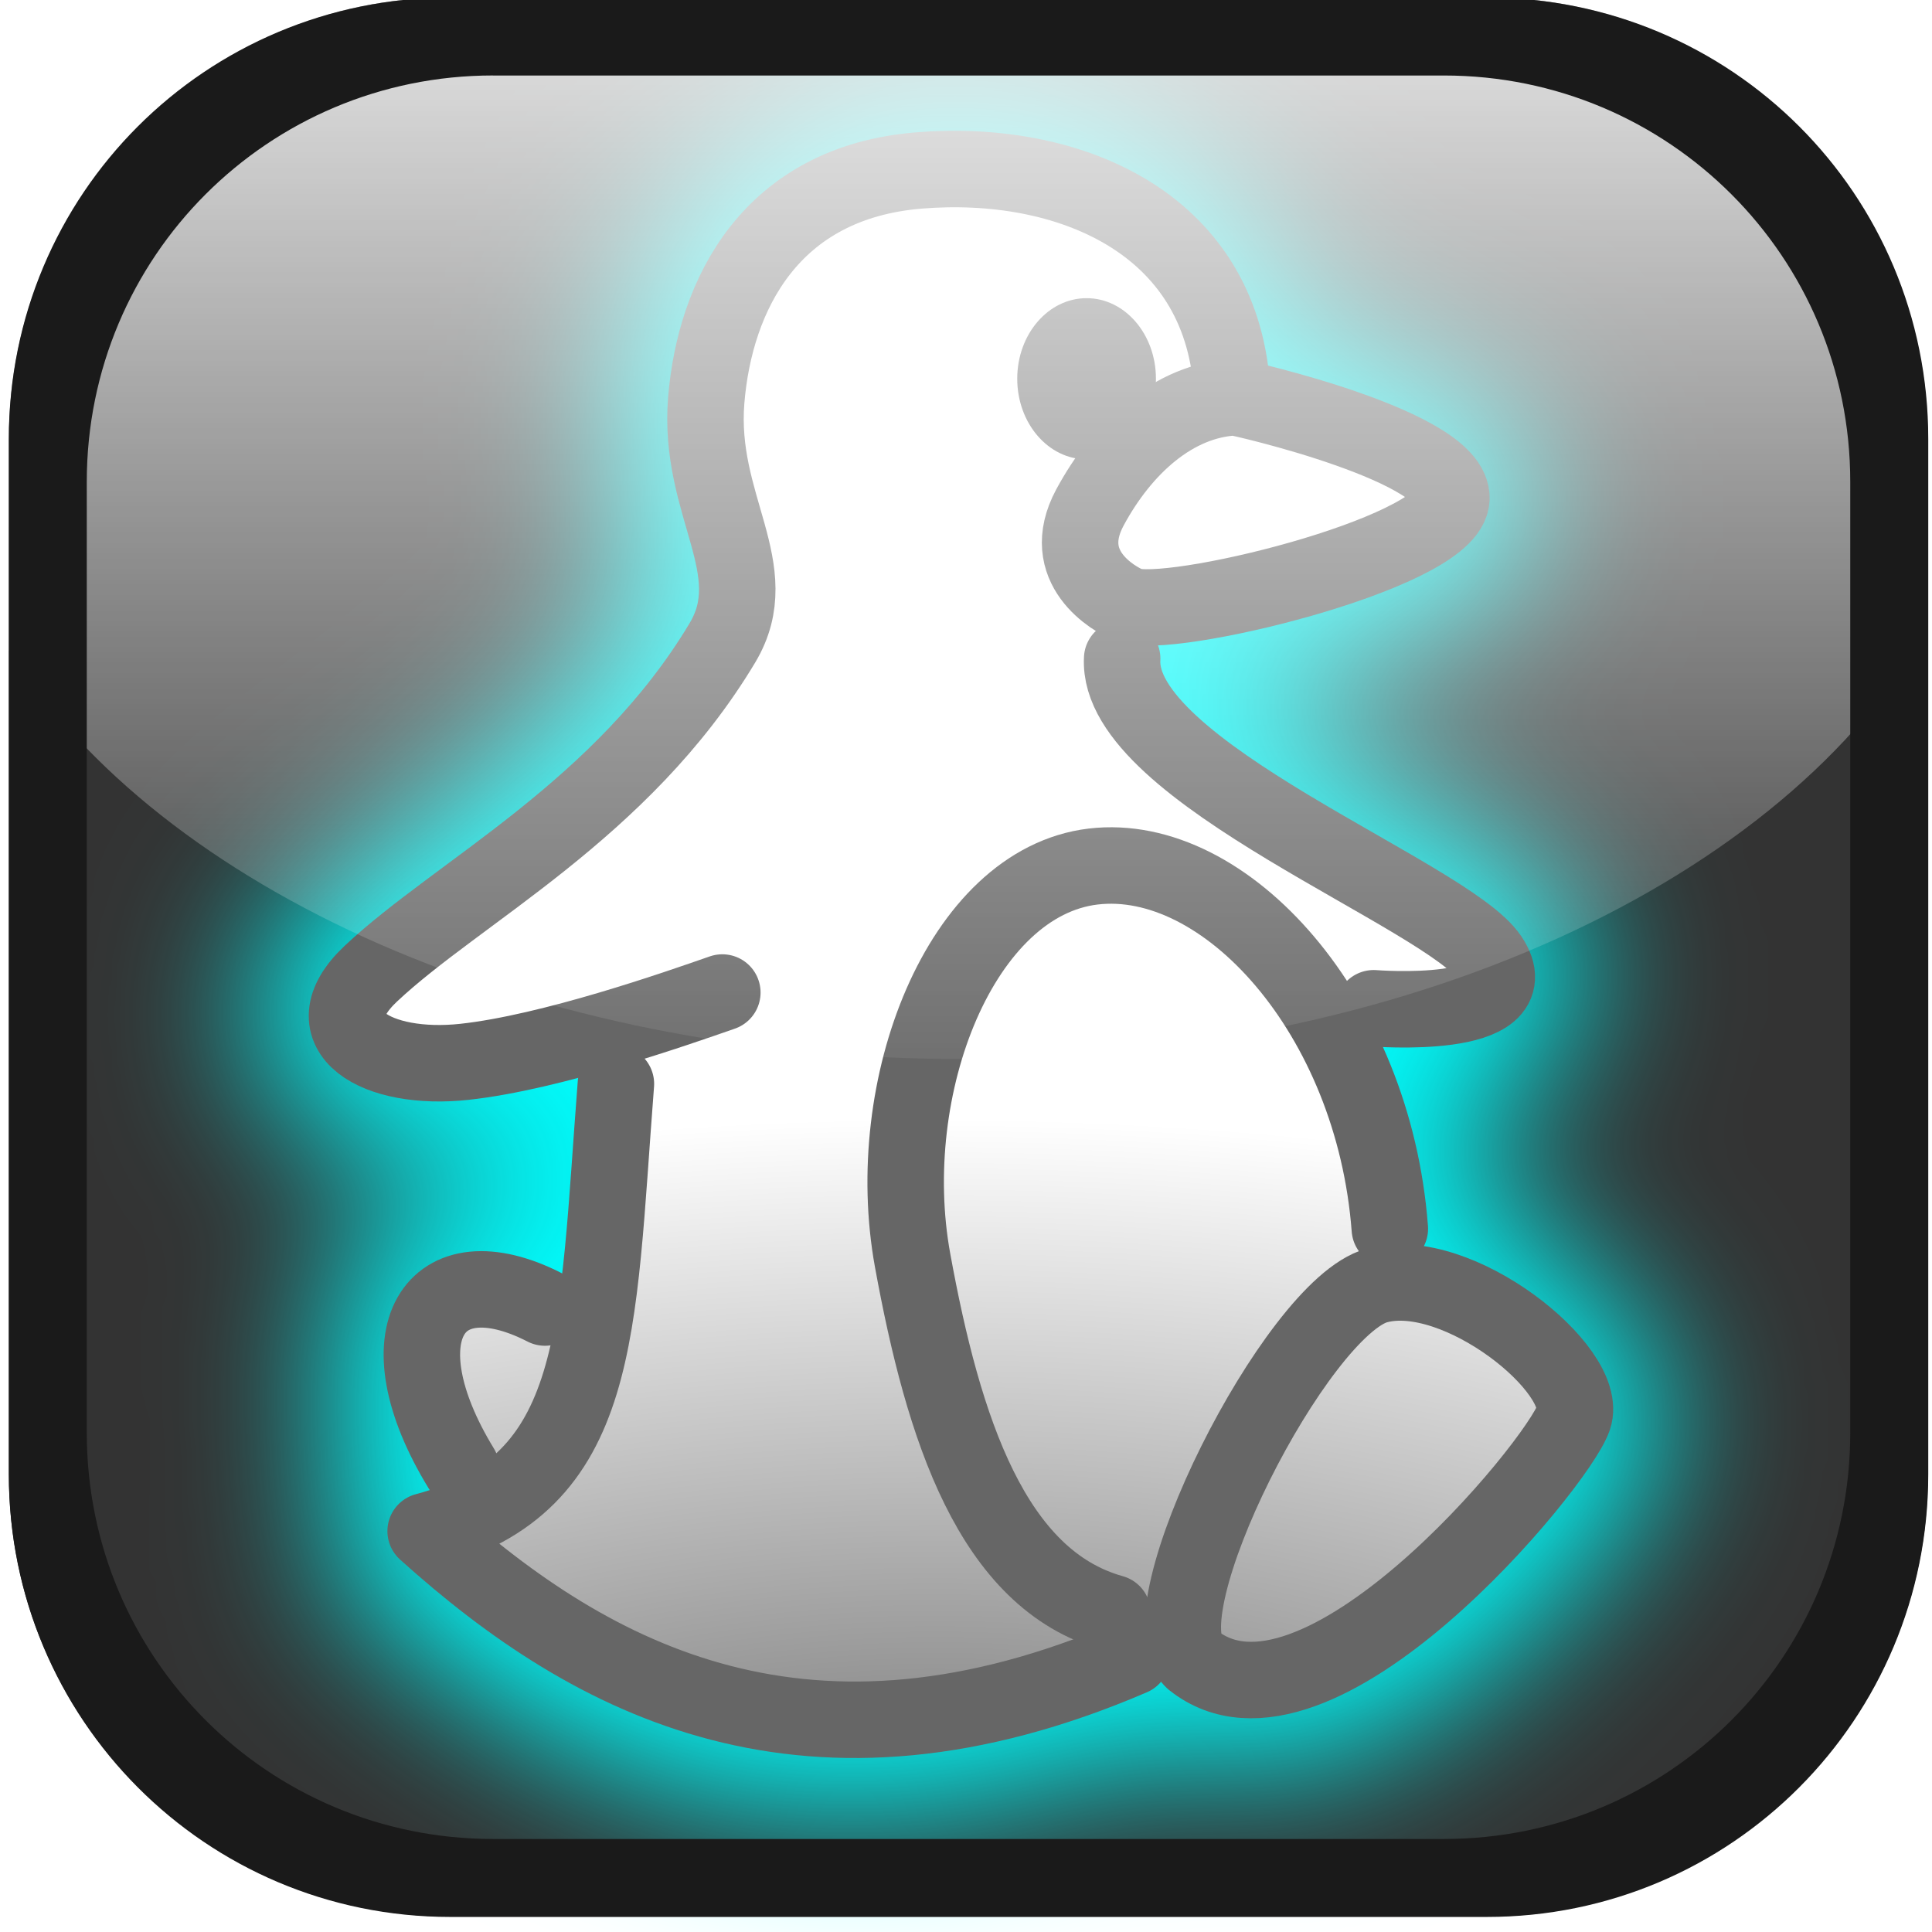
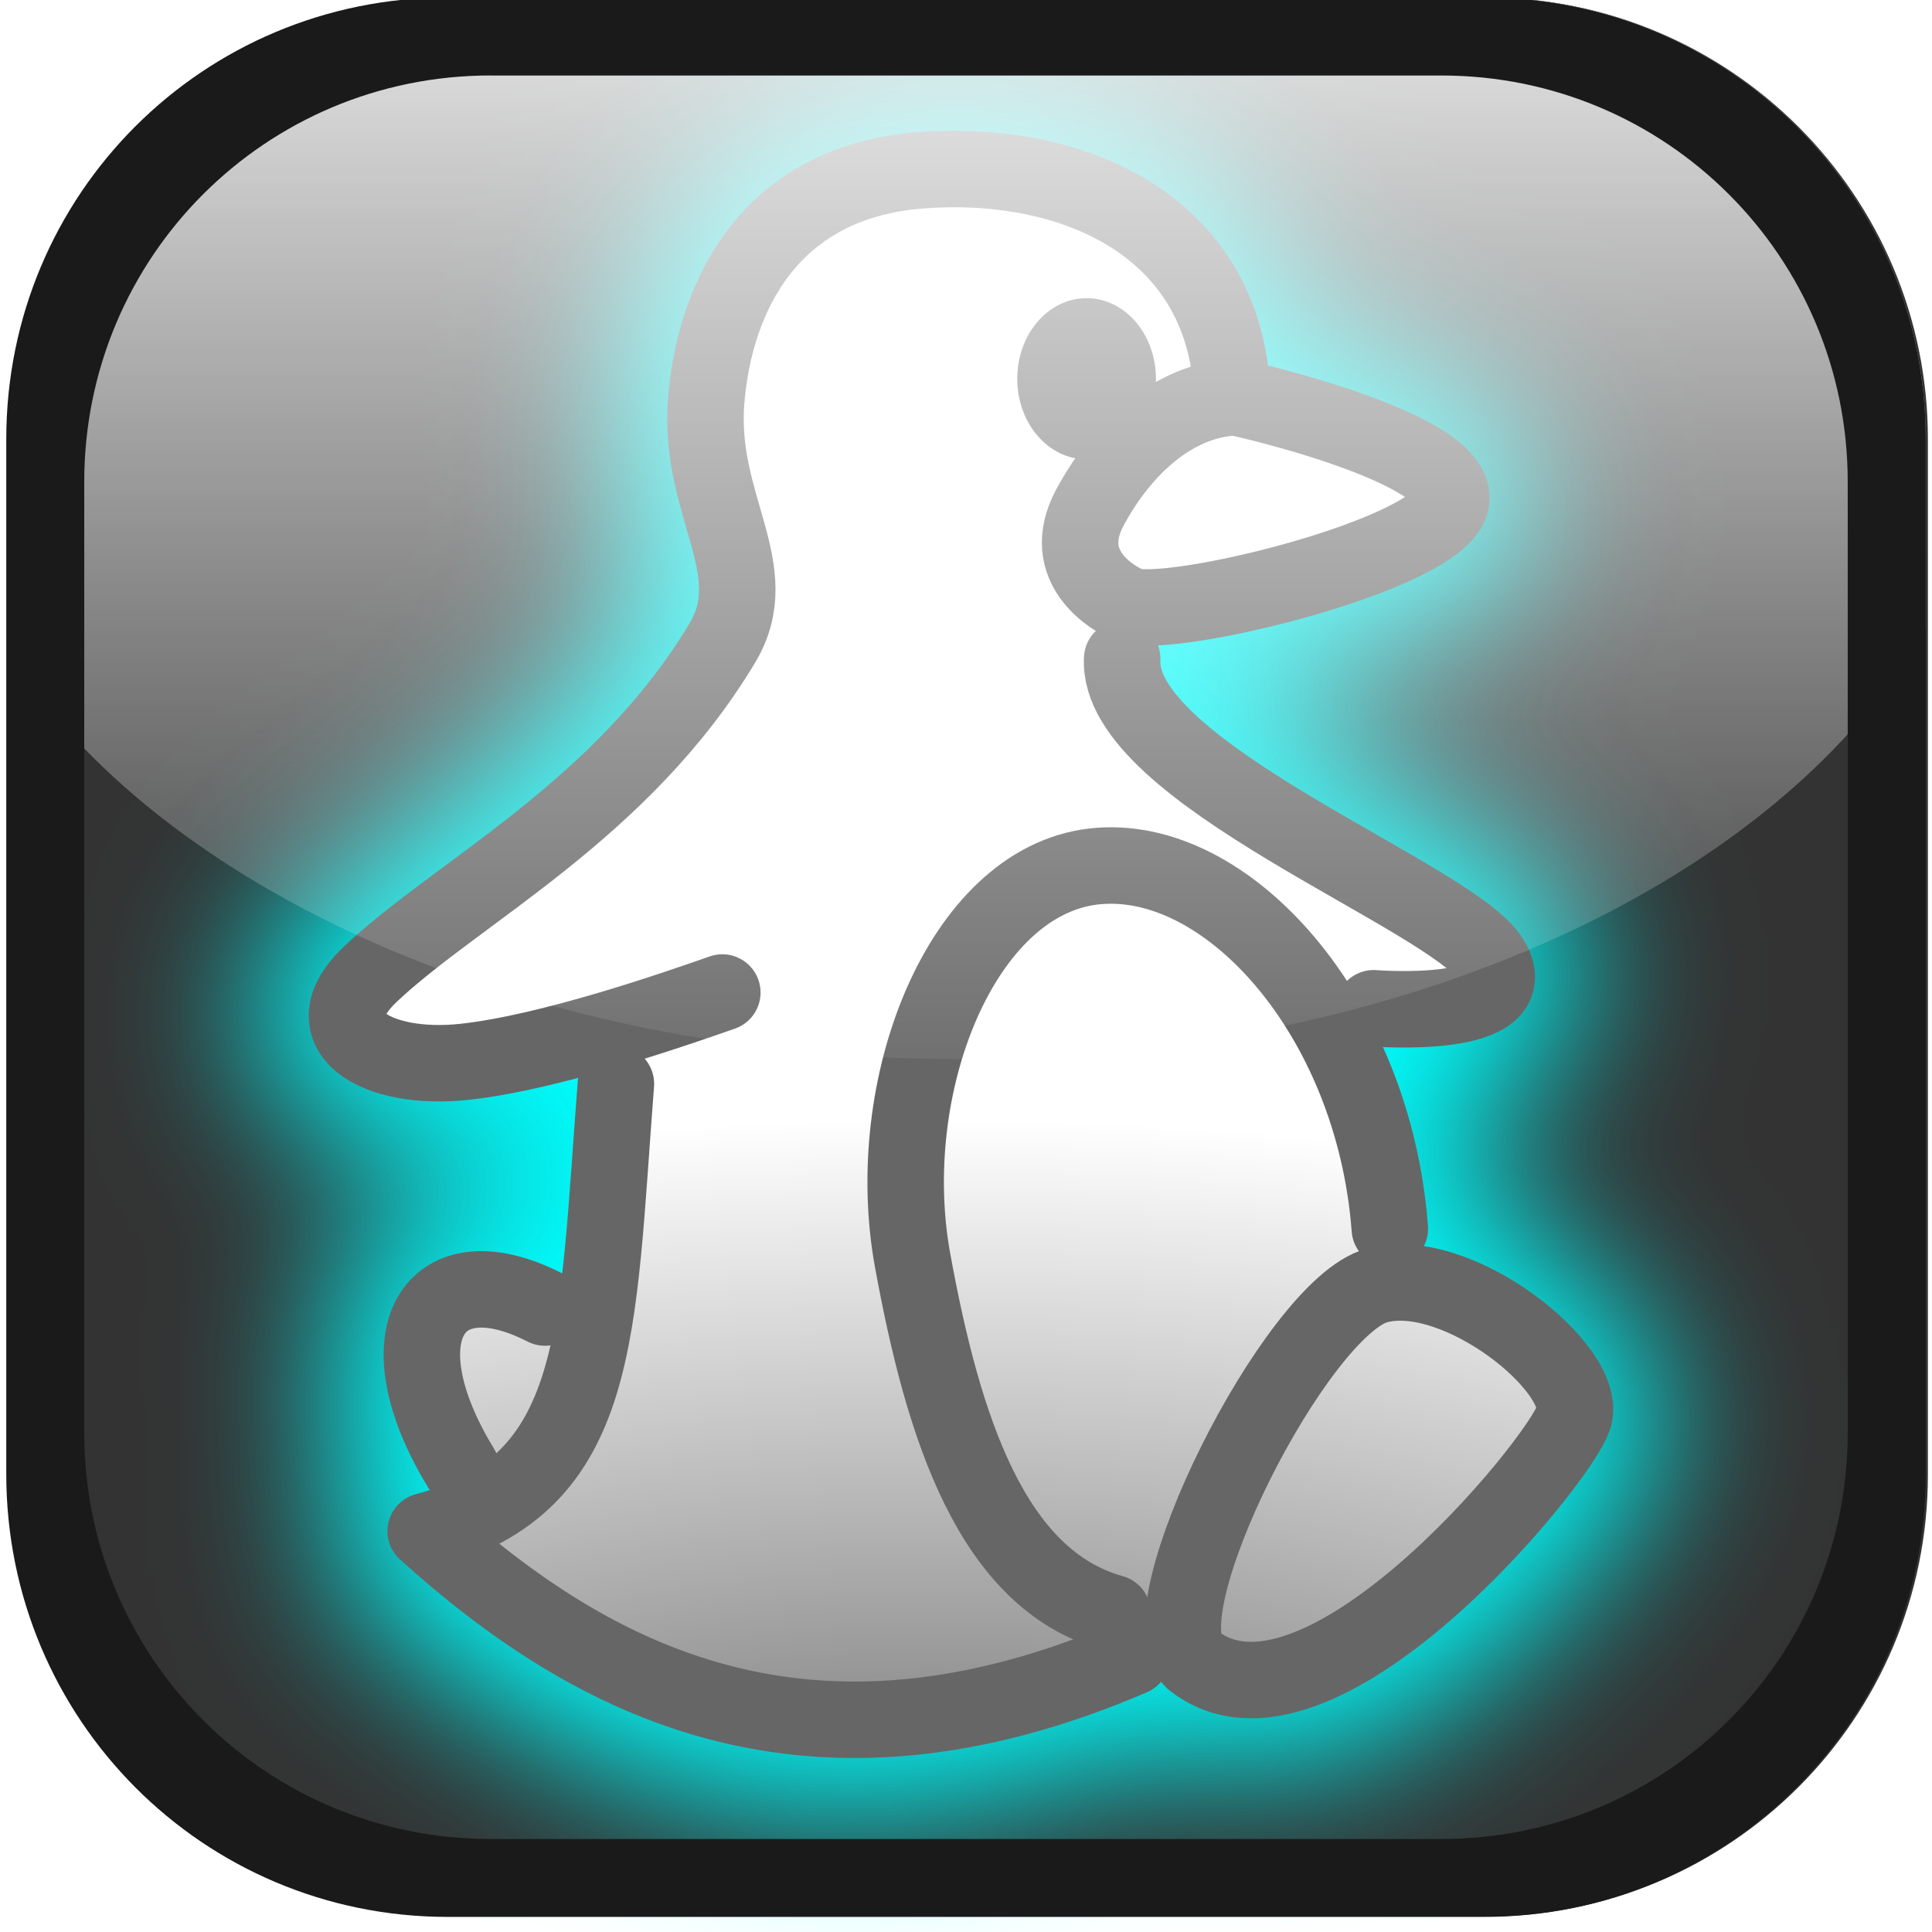
<svg xmlns="http://www.w3.org/2000/svg" xmlns:xlink="http://www.w3.org/1999/xlink" version="1.0" width="48" height="48" id="svg2">
  <defs id="defs4">
    <linearGradient id="linearGradient3913">
      <stop style="stop-color:#ffffff;stop-opacity:1;" offset="0" id="stop3915" />
      <stop style="stop-color:#ffffff;stop-opacity:0;" offset="1" id="stop3917" />
    </linearGradient>
    <linearGradient id="linearGradient3878">
      <stop style="stop-color:#666666;stop-opacity:1;" offset="0" id="stop3880" />
      <stop style="stop-color:#ffffff;stop-opacity:1" offset="1" id="stop3882" />
    </linearGradient>
    <linearGradient id="linearGradient3861">
      <stop style="stop-color:#b3b3b3;stop-opacity:1;" offset="0" id="stop3863" />
      <stop style="stop-color:#b3b3b3;stop-opacity:0;" offset="1" id="stop3865" />
    </linearGradient>
    <radialGradient xlink:href="#linearGradient3861" id="radialGradient3867" cx="24.06" cy="4.327" fx="24.06" fy="4.327" r="19.61" gradientUnits="userSpaceOnUse" gradientTransform="matrix(-3.079789,0,0,-1.523802,98.15812,8.649024)" />
    <radialGradient xlink:href="#linearGradient3878" id="radialGradient3884" cx="23.68" cy="45.231" fx="23.68" fy="45.231" r="15.619" gradientTransform="matrix(2.813832,0,0,1.29563,-43.40246,-10.59762)" gradientUnits="userSpaceOnUse" />
    <filter id="filter3902" x="-0.145" width="1.29" y="-0.117" height="1.233">
      <feGaussianBlur stdDeviation="1.988" id="feGaussianBlur3904" />
    </filter>
-     <linearGradient xlink:href="#linearGradient3913" id="linearGradient3919" x1="19.596" y1="-15.039" x2="19.596" y2="34.723" gradientUnits="userSpaceOnUse" gradientTransform="matrix(0.6166197,0,0,0.6626794,8.307508,5.540908)" />
+     <linearGradient xlink:href="#linearGradient3913" id="linearGradient3919" x1="19.596" y1="-15.039" x2="19.596" y2="34.723" gradientUnits="userSpaceOnUse" gradientTransform="matrix(0.6166197,0,0,0.6626794,8.245008,5.540908)" />
  </defs>
-   <rect ry="10.084" y="1.874" x="2.158" height="43.803" width="43.803" id="rect3839" style="fill:url(#radialGradient3867);fill-opacity:1;stroke:none" />
-   <rect style="fill:#333333;fill-opacity:1;stroke:none" id="rect3837" width="47.677" height="47.677" x="0.221" y="-0.063" ry="10.976" />
-   <path style="fill:#00ffff;fill-opacity:1;stroke:none;filter:url(#filter3902)" id="path3872" d="m 22.625,1.75 c -2.373,0.193 -4.312,1.304 -5.5,2.812 -1.188,1.508 -1.679,3.272 -1.812,4.906 -0.148,1.82 0.368,3.26 0.594,4.094 0.226,0.833 0.239,0.725 0.094,0.969 -2.097,3.503 -5.705,5.268 -8.344,7.75 -0.624,0.587 -1.191,1.363 -1.281,2.438 -0.09,1.075 0.524,2.132 1.188,2.656 1.326,1.048 2.716,1.097 4.188,0.938 0.572,-0.062 0.734,-0.141 1.156,-0.188 -0.043,0.568 -0.111,1.029 -0.156,1.531 -0.403,-0.073 -0.821,-0.135 -1.25,-0.094 -1.073,0.103 -2.228,0.797 -2.781,1.781 -0.884,1.575 -0.457,3.167 0.312,4.781 a 2.228,2.228 0 0 0 0.031,3.281 c 2.228,2.009 4.907,3.905 8.25,4.781 3.301,0.865 7.19,0.629 11.5,-1.188 l 0,0.031 0.312,-0.094 c 0.553,0.36 1.166,0.612 1.75,0.656 1.299,0.098 2.446,-0.291 3.562,-0.875 2.233,-1.168 4.495,-3.253 6.438,-6.062 0.494,-0.714 0.541,-1.582 0.438,-2.156 -0.103,-0.575 -0.335,-0.998 -0.562,-1.375 -0.454,-0.754 -1.009,-1.343 -1.688,-1.906 -0.701,-0.582 -1.507,-1.198 -2.438,-1.562 -0.097,-0.903 -0.412,-1.704 -0.656,-2.531 0.228,-0.034 0.224,-0.007 0.469,-0.062 0.609,-0.139 1.286,-0.237 2.094,-1.031 0.404,-0.397 0.833,-1.116 0.875,-1.875 0.042,-0.759 -0.253,-1.378 -0.562,-1.844 -0.829,-1.246 -1.615,-1.539 -2.594,-2.125 -0.979,-0.586 -2.088,-1.189 -3.125,-1.812 -0.962,-0.579 -1.804,-1.161 -2.375,-1.656 0.702,-0.133 1.408,-0.257 2.156,-0.469 1.011,-0.286 1.996,-0.604 2.875,-1.031 0.44,-0.214 0.861,-0.441 1.281,-0.781 0.42,-0.341 0.97,-0.813 1.156,-1.844 C 38.387,11.66 38.002,10.787 37.625,10.312 37.248,9.838 36.872,9.578 36.5,9.344 35.755,8.876 34.983,8.552 34.219,8.281 33.534,8.039 32.884,7.865 32.344,7.719 31.79,5.729 30.699,4.034 29.125,3.094 27.152,1.916 24.839,1.57 22.625,1.75 z" transform="translate(-0.06299213,0.3149606)" />
-   <path style="fill:url(#radialGradient3884);fill-opacity:1;fill-rule:evenodd;stroke:none;stroke-opacity:1" id="path3395" d="M 23.18,4.025 C 21.535,4.885 19.891,5.744 18.246,6.603 c -0.078,2.708 -0.157,5.416 -0.235,8.124 -1.421,4.211 -6.468,7.104 -9.702,10.656 2.346,0.12 4.693,0.239 7.039,0.359 -0.157,2.213 -0.313,4.427 -0.47,6.64 -1.462,-0.052 -2.924,-0.104 -4.386,-0.156 0.261,2.187 0.522,4.375 0.783,6.562 2.167,1.25 4.333,2.5 6.5,3.75 2.898,-0.078 5.795,-0.156 8.693,-0.234 0.731,-0.417 1.462,-0.833 2.193,-1.25 1.096,0.365 2.193,0.729 3.289,1.094 2.532,-2.318 5.064,-4.635 7.597,-6.953 -1.592,-1.172 -3.185,-2.344 -4.777,-3.515 -0.418,-2.083 -0.835,-4.166 -1.253,-6.25 1.044,-0.365 2.088,-0.729 3.133,-1.094 -0.313,-0.651 -0.627,-1.302 -0.94,-1.953 -2.454,-1.614 -4.908,-3.229 -7.362,-4.843 0.235,-0.937 0.47,-1.875 0.705,-2.812 1.775,-0.339 3.55,-0.677 5.325,-1.016 0.6,-0.599 1.201,-1.198 1.801,-1.797 C 34.249,11.056 32.317,10.197 30.385,9.337 29.759,8.009 29.132,6.681 28.506,5.353 26.73,4.911 24.955,4.468 23.18,4.025 z" />
  <path style="fill:none;stroke:#ff0000;stroke-width:10;stroke-linecap:butt;stroke-linejoin:miter;stroke-miterlimit:4;stroke-opacity:1;stroke-dasharray:none" id="path3178" d="" />
-   <path style="fill:none;stroke:#666666;stroke-width:1.9;stroke-linecap:round;stroke-linejoin:round;stroke-miterlimit:4;stroke-opacity:1;stroke-dasharray:none" id="path2396" d="m 17.946,24.659 c -1.122,0.391 -4.246,1.487 -6.409,1.722 -2.163,0.235 -3.863,-0.743 -2.323,-2.191 2.163,-2.035 6.249,-4.069 8.733,-8.217 1.097,-1.833 -0.614,-3.404 -0.401,-6.026 0.214,-2.621 1.599,-5.412 5.288,-5.712 3.689,-0.3 7.487,1.27 7.771,5.399" />
-   <path style="fill:none;stroke:#666666;stroke-width:1.9;stroke-linecap:round;stroke-linejoin:round;stroke-miterlimit:4;stroke-opacity:1;stroke-dasharray:none" id="path3168" d="m 15.302,26.929 c -0.481,6.182 -0.32,9.938 -4.727,11.112 4.166,3.756 9.534,6.573 17.545,3.13" />
-   <path style="fill:none;stroke:#666666;stroke-width:1.9;stroke-linecap:round;stroke-linejoin:round;stroke-miterlimit:4;stroke-opacity:1;stroke-dasharray:none" id="path3172" d="m 27.88,16.364 c -0.16,2.817 8.092,5.869 9.133,7.434 1.041,1.565 -2.884,1.252 -2.884,1.252" />
-   <path style="fill:#666666;fill-opacity:1;fill-rule:nonzero;stroke:none;stroke-opacity:1" id="path3180" d="m 28.719,9.41 c 3.76e-4,1.106 -0.771,2.002 -1.723,2.002 -0.952,0 -1.723,-0.896 -1.723,-2.002 -3.76e-4,-1.106 0.771,-2.002 1.723,-2.002 0.952,0 1.723,0.896 1.723,2.002 z" />
-   <path style="fill:none;stroke:#666666;stroke-width:1.9;stroke-linecap:round;stroke-linejoin:round;stroke-miterlimit:4;stroke-opacity:1;stroke-dasharray:none" id="path3182" d="m 30.684,9.869 c -1.526,0.075 -2.804,1.252 -3.605,2.739 -0.801,1.487 0.592,2.275 0.961,2.426 0.961,0.391 7.771,-1.252 8.012,-2.582 0.24,-1.33 -5.292,-2.586 -5.368,-2.582 z" />
-   <path style="fill:none;stroke:#666666;stroke-width:1.9;stroke-linecap:round;stroke-linejoin:round;stroke-miterlimit:4;stroke-opacity:1;stroke-dasharray:none" id="path3186" d="m 29.642,41.249 c 3.044,2.426 9.053,-4.852 9.454,-6.026 0.401,-1.174 -2.884,-3.834 -4.887,-3.287 -2.003,0.548 -5.848,8.138 -4.567,9.312 z" />
-   <path style="fill:none;stroke:#666666;stroke-width:1.9;stroke-linecap:round;stroke-linejoin:round;stroke-miterlimit:4;stroke-opacity:1;stroke-dasharray:none" id="path3188" d="M 11.456,36.476 C 9.429,33.156 10.776,31.067 13.539,32.485" />
-   <path style="fill:none;stroke:#666666;stroke-width:1.9;stroke-linecap:round;stroke-linejoin:round;stroke-miterlimit:4;stroke-opacity:1;stroke-dasharray:none" id="path3190" d="m 27.64,40.075 c -2.99,-0.835 -4.202,-4.569 -4.967,-8.764 -0.787,-4.314 1.202,-9.39 4.486,-9.782 3.285,-0.391 6.97,3.678 7.371,8.999" />
-   <path style="fill:url(#linearGradient3919);fill-opacity:1;fill-rule:evenodd;stroke:none" d="M 11.188 -0.062 C 5.107 -0.062 0.219 4.826 0.219 10.906 L 0.219 16.156 C 3.98 22.101 13.167 26.312 23.906 26.312 C 34.984 26.312 44.383 21.837 47.906 15.594 L 47.906 10.906 C 47.906 4.826 43.018 -0.062 36.938 -0.062 L 11.188 -0.062 z " id="path3001" />
-   <path style="fill:#1a1a1a;fill-opacity:1;stroke:none" d="m 11.188,-0.062 c -6.081,0 -10.969,4.888 -10.969,10.969 l 0,25.719 c 0,6.081 4.888,11 10.969,11 l 25.75,0 c 6.081,0 10.969,-4.919 10.969,-11 l 0,-25.719 c 0,-6.081 -4.888,-10.969 -10.969,-10.969 l -25.75,0 z m 1.062,1.938 23.625,0 c 5.587,0 10.094,4.507 10.094,10.094 l 0,23.625 c 0,5.587 -4.507,10.094 -10.094,10.094 l -23.625,0 c -5.587,0 -10.094,-4.507 -10.094,-10.094 l 0,-23.625 C 2.156,6.382 6.663,1.875 12.25,1.875 z" id="rect3906" />
+   <g id="g857">
+     <rect style="fill:url(#radialGradient3867);fill-opacity:1;stroke:none" id="rect3839" width="43.803" height="43.803" x="2.158" y="1.874" ry="10.084" />
+     <rect ry="10.976" y="-0.063" x="0.221" height="47.677" width="47.677" id="rect3837" style="fill:#333333;fill-opacity:1;stroke:none" />
+     <path transform="translate(-0.06299213,0.3149606)" d="m 22.625,1.75 c -2.373,0.193 -4.312,1.304 -5.5,2.812 -1.188,1.508 -1.679,3.272 -1.812,4.906 -0.148,1.82 0.368,3.26 0.594,4.094 0.226,0.833 0.239,0.725 0.094,0.969 -2.097,3.503 -5.705,5.268 -8.344,7.75 -0.624,0.587 -1.191,1.363 -1.281,2.438 -0.09,1.075 0.524,2.132 1.188,2.656 1.326,1.048 2.716,1.097 4.188,0.938 0.572,-0.062 0.734,-0.141 1.156,-0.188 -0.043,0.568 -0.111,1.029 -0.156,1.531 -0.403,-0.073 -0.821,-0.135 -1.25,-0.094 -1.073,0.103 -2.228,0.797 -2.781,1.781 -0.884,1.575 -0.457,3.167 0.312,4.781 a 2.228,2.228 0 0 0 0.031,3.281 c 2.228,2.009 4.907,3.905 8.25,4.781 3.301,0.865 7.19,0.629 11.5,-1.188 l 0,0.031 0.312,-0.094 c 0.553,0.36 1.166,0.612 1.75,0.656 1.299,0.098 2.446,-0.291 3.562,-0.875 2.233,-1.168 4.495,-3.253 6.438,-6.062 0.494,-0.714 0.541,-1.582 0.438,-2.156 -0.103,-0.575 -0.335,-0.998 -0.562,-1.375 -0.454,-0.754 -1.009,-1.343 -1.688,-1.906 -0.701,-0.582 -1.507,-1.198 -2.438,-1.562 -0.097,-0.903 -0.412,-1.704 -0.656,-2.531 0.228,-0.034 0.224,-0.007 0.469,-0.062 0.609,-0.139 1.286,-0.237 2.094,-1.031 0.404,-0.397 0.833,-1.116 0.875,-1.875 0.042,-0.759 -0.253,-1.378 -0.562,-1.844 -0.829,-1.246 -1.615,-1.539 -2.594,-2.125 -0.979,-0.586 -2.088,-1.189 -3.125,-1.812 -0.962,-0.579 -1.804,-1.161 -2.375,-1.656 0.702,-0.133 1.408,-0.257 2.156,-0.469 1.011,-0.286 1.996,-0.604 2.875,-1.031 0.44,-0.214 0.861,-0.441 1.281,-0.781 0.42,-0.341 0.97,-0.813 1.156,-1.844 C 38.387,11.66 38.002,10.787 37.625,10.312 37.248,9.838 36.872,9.578 36.5,9.344 35.755,8.876 34.983,8.552 34.219,8.281 33.534,8.039 32.884,7.865 32.344,7.719 31.79,5.729 30.699,4.034 29.125,3.094 27.152,1.916 24.839,1.57 22.625,1.75 z" id="path3872" style="fill:#00ffff;fill-opacity:1;stroke:none;filter:url(#filter3902)" />
+     <path d="M 23.18,4.025 C 21.535,4.885 19.891,5.744 18.246,6.603 c -0.078,2.708 -0.157,5.416 -0.235,8.124 -1.421,4.211 -6.468,7.104 -9.702,10.656 2.346,0.12 4.693,0.239 7.039,0.359 -0.157,2.213 -0.313,4.427 -0.47,6.64 -1.462,-0.052 -2.924,-0.104 -4.386,-0.156 0.261,2.187 0.522,4.375 0.783,6.562 2.167,1.25 4.333,2.5 6.5,3.75 2.898,-0.078 5.795,-0.156 8.693,-0.234 0.731,-0.417 1.462,-0.833 2.193,-1.25 1.096,0.365 2.193,0.729 3.289,1.094 2.532,-2.318 5.064,-4.635 7.597,-6.953 -1.592,-1.172 -3.185,-2.344 -4.777,-3.515 -0.418,-2.083 -0.835,-4.166 -1.253,-6.25 1.044,-0.365 2.088,-0.729 3.133,-1.094 -0.313,-0.651 -0.627,-1.302 -0.94,-1.953 -2.454,-1.614 -4.908,-3.229 -7.362,-4.843 0.235,-0.937 0.47,-1.875 0.705,-2.812 1.775,-0.339 3.55,-0.677 5.325,-1.016 0.6,-0.599 1.201,-1.198 1.801,-1.797 C 34.249,11.056 32.317,10.197 30.385,9.337 29.759,8.009 29.132,6.681 28.506,5.353 26.73,4.911 24.955,4.468 23.18,4.025 z" id="path3395" style="fill:url(#radialGradient3884);fill-opacity:1;fill-rule:evenodd;stroke:none;stroke-opacity:1" />
+     <path d="m 17.946,24.659 c -1.122,0.391 -4.246,1.487 -6.409,1.722 -2.163,0.235 -3.863,-0.743 -2.323,-2.191 2.163,-2.035 6.249,-4.069 8.733,-8.217 1.097,-1.833 -0.614,-3.404 -0.401,-6.026 0.214,-2.621 1.599,-5.412 5.288,-5.712 3.689,-0.3 7.487,1.27 7.771,5.399" id="path2396" style="fill:none;stroke:#666666;stroke-width:1.9;stroke-linecap:round;stroke-linejoin:round;stroke-miterlimit:4;stroke-opacity:1;stroke-dasharray:none" />
+     <path d="m 15.302,26.929 c -0.481,6.182 -0.32,9.938 -4.727,11.112 4.166,3.756 9.534,6.573 17.545,3.13" id="path3168" style="fill:none;stroke:#666666;stroke-width:1.9;stroke-linecap:round;stroke-linejoin:round;stroke-miterlimit:4;stroke-opacity:1;stroke-dasharray:none" />
+     <path d="m 27.88,16.364 c -0.16,2.817 8.092,5.869 9.133,7.434 1.041,1.565 -2.884,1.252 -2.884,1.252" id="path3172" style="fill:none;stroke:#666666;stroke-width:1.9;stroke-linecap:round;stroke-linejoin:round;stroke-miterlimit:4;stroke-opacity:1;stroke-dasharray:none" />
+     <path d="m 28.719,9.41 c 3.76e-4,1.106 -0.771,2.002 -1.723,2.002 -0.952,0 -1.723,-0.896 -1.723,-2.002 -3.76e-4,-1.106 0.771,-2.002 1.723,-2.002 0.952,0 1.723,0.896 1.723,2.002 z" id="path3180" style="fill:#666666;fill-opacity:1;fill-rule:nonzero;stroke:none;stroke-opacity:1" />
+     <path d="m 30.684,9.869 c -1.526,0.075 -2.804,1.252 -3.605,2.739 -0.801,1.487 0.592,2.275 0.961,2.426 0.961,0.391 7.771,-1.252 8.012,-2.582 0.24,-1.33 -5.292,-2.586 -5.368,-2.582 z" id="path3182" style="fill:none;stroke:#666666;stroke-width:1.9;stroke-linecap:round;stroke-linejoin:round;stroke-miterlimit:4;stroke-opacity:1;stroke-dasharray:none" />
+     <path d="m 29.642,41.249 c 3.044,2.426 9.053,-4.852 9.454,-6.026 0.401,-1.174 -2.884,-3.834 -4.887,-3.287 -2.003,0.548 -5.848,8.138 -4.567,9.312 z" id="path3186" style="fill:none;stroke:#666666;stroke-width:1.9;stroke-linecap:round;stroke-linejoin:round;stroke-miterlimit:4;stroke-opacity:1;stroke-dasharray:none" />
+     <path d="M 11.456,36.476 C 9.429,33.156 10.776,31.067 13.539,32.485" id="path3188" style="fill:none;stroke:#666666;stroke-width:1.9;stroke-linecap:round;stroke-linejoin:round;stroke-miterlimit:4;stroke-opacity:1;stroke-dasharray:none" />
+     <path d="m 27.64,40.075 c -2.99,-0.835 -4.202,-4.569 -4.967,-8.764 -0.787,-4.314 1.202,-9.39 4.486,-9.782 3.285,-0.391 6.97,3.678 7.371,8.999" id="path3190" style="fill:none;stroke:#666666;stroke-width:1.9;stroke-linecap:round;stroke-linejoin:round;stroke-miterlimit:4;stroke-opacity:1;stroke-dasharray:none" />
+     <path id="path3001" d="m 11.125,-0.062 c -6.081,0 -10.969,4.888 -10.969,10.969 v 5.25 c 3.762,5.945 12.949,10.156 23.688,10.156 11.078,0 20.477,-4.475 24,-10.719 v -4.688 C 47.844,4.826 42.956,-0.062 36.875,-0.062 Z" style="fill:url(#linearGradient3919);fill-opacity:1;fill-rule:evenodd;stroke:none" />
+     <path id="rect3906" d="m 11.125,-0.062 c -6.081,0 -10.969,4.888 -10.969,10.969 V 36.625 c 0,6.081 4.888,11 10.969,11 h 25.75 c 6.081,0 10.969,-4.919 10.969,-11 V 10.906 C 47.844,4.826 42.956,-0.062 36.875,-0.062 Z m 1.062,1.938 h 23.625 c 5.587,0 10.094,4.507 10.094,10.094 v 23.625 c 0,5.587 -4.507,10.094 -10.094,10.094 h -23.625 c -5.587,0 -10.094,-4.507 -10.094,-10.094 v -23.625 C 2.094,6.382 6.601,1.875 12.188,1.875 Z" style="fill:#1a1a1a;fill-opacity:1;stroke:none" />
+   </g>
</svg>
